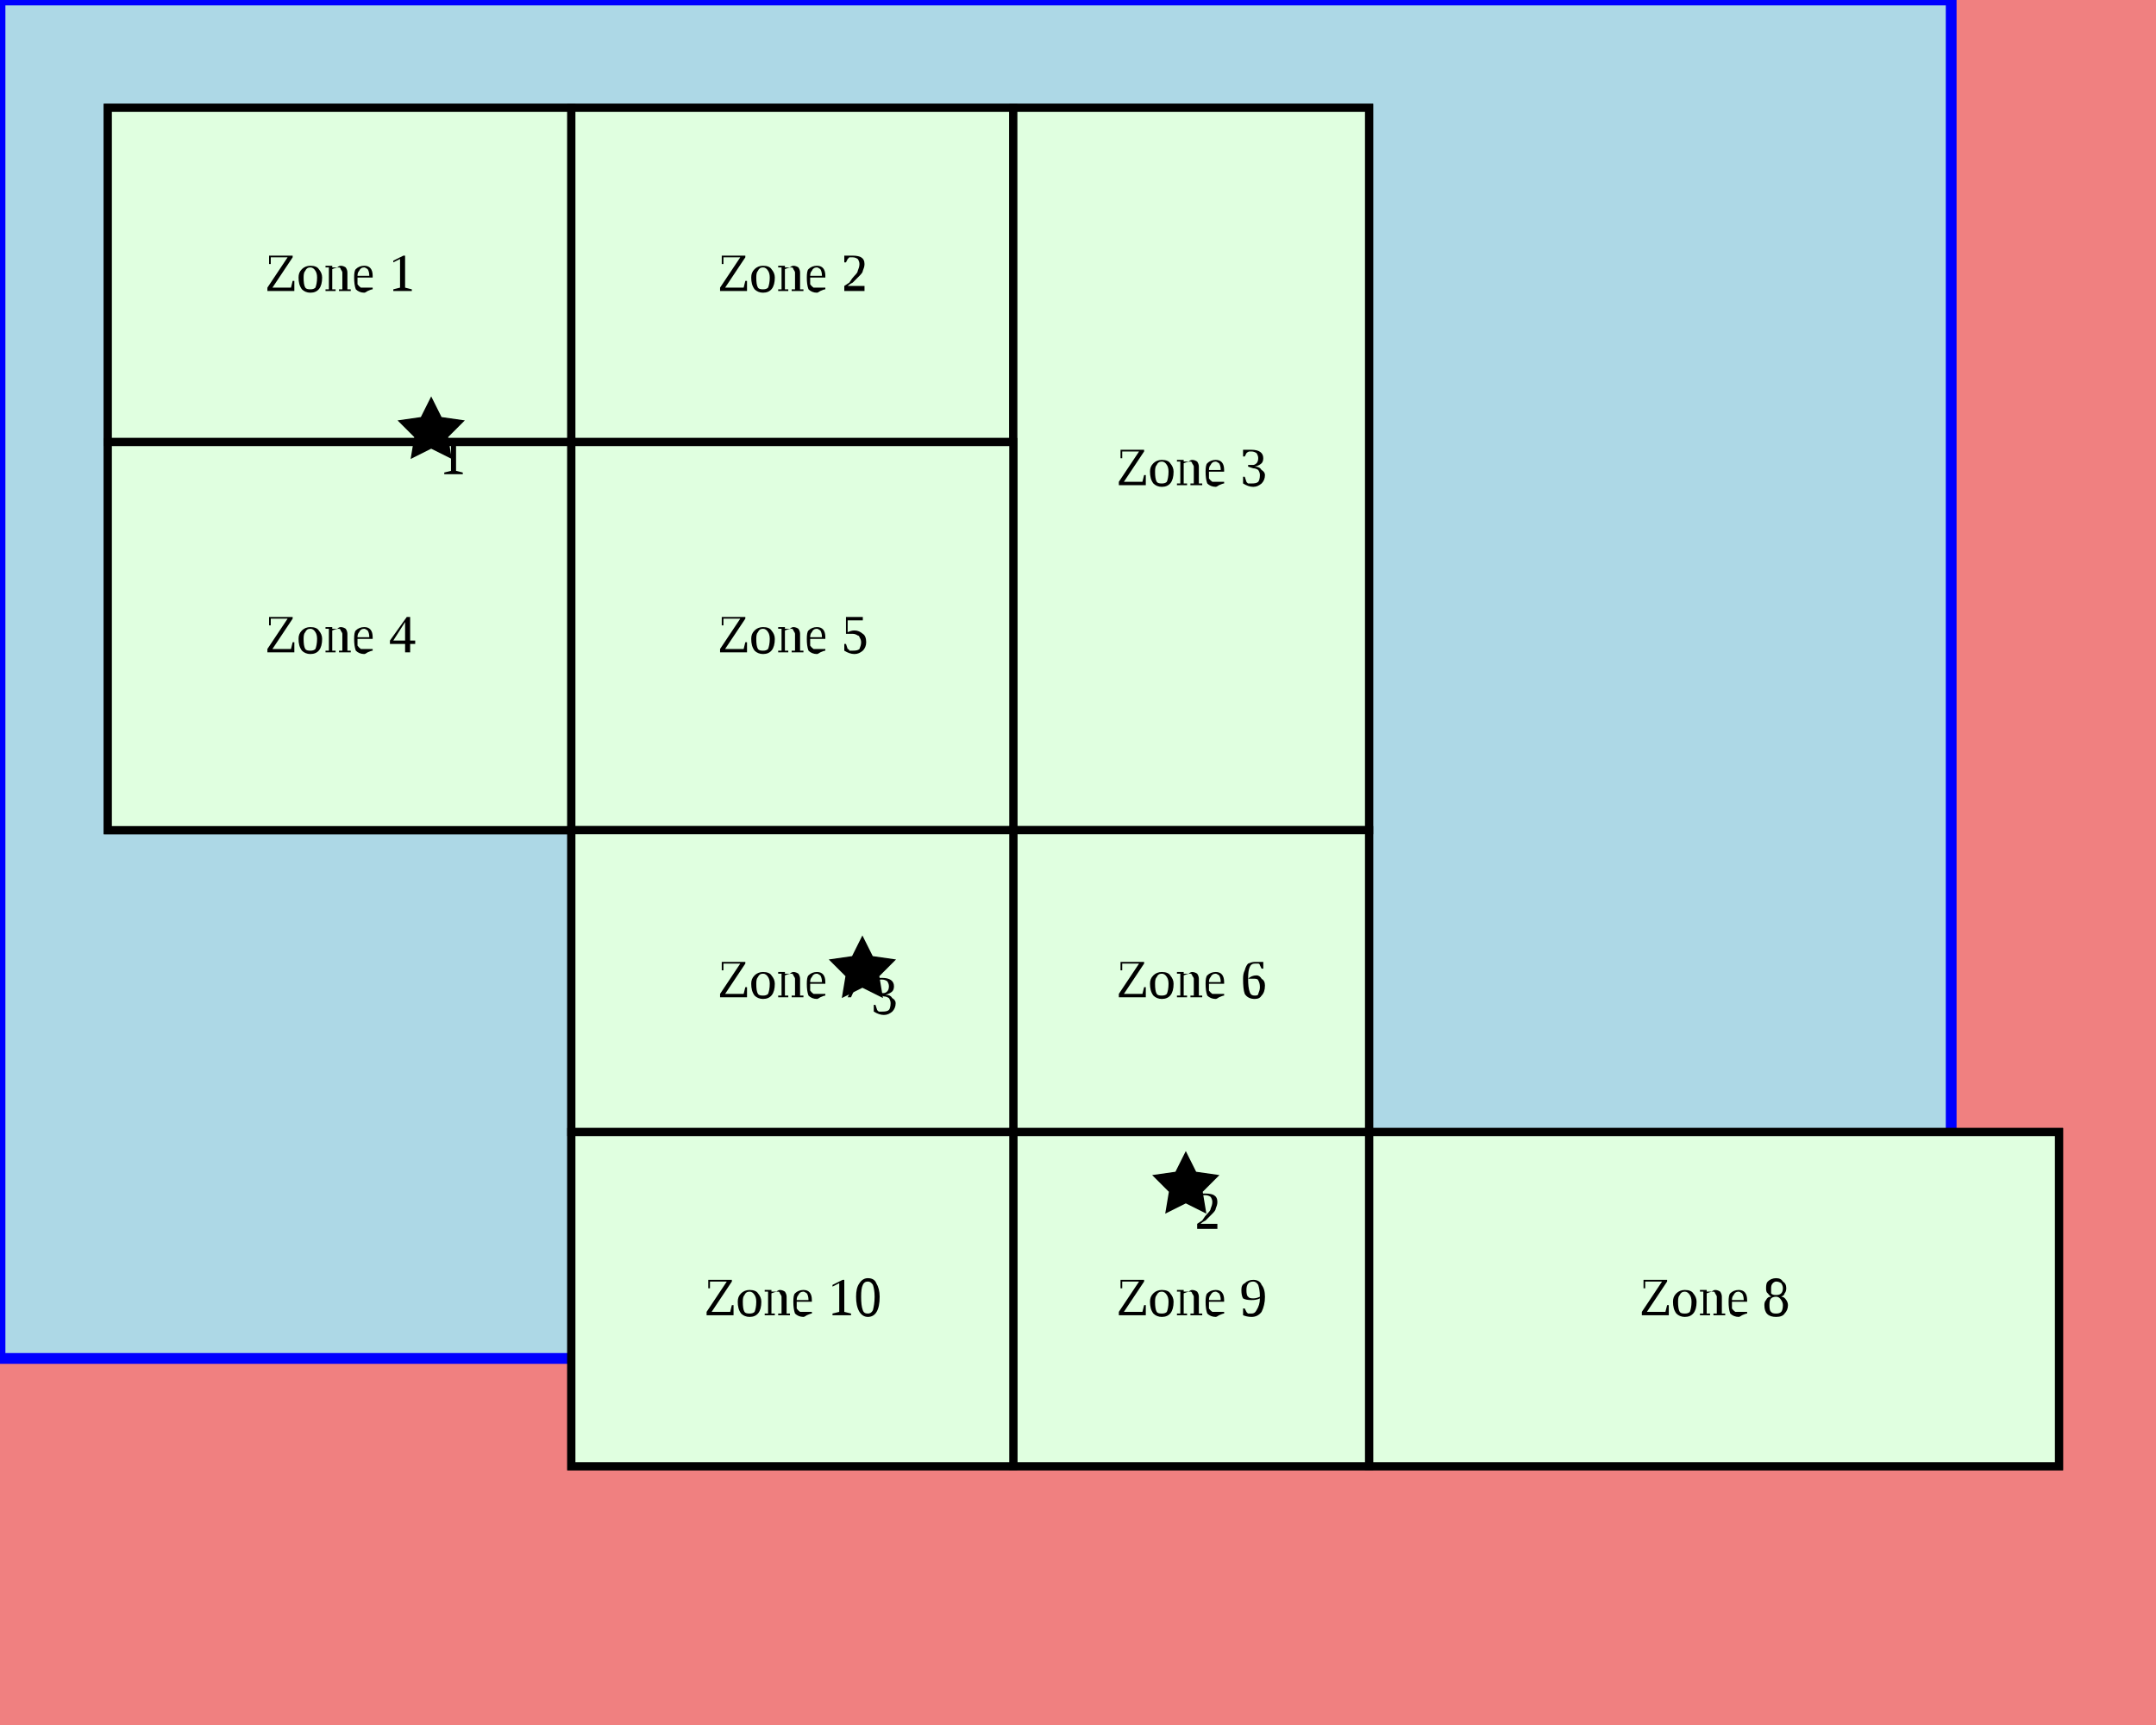
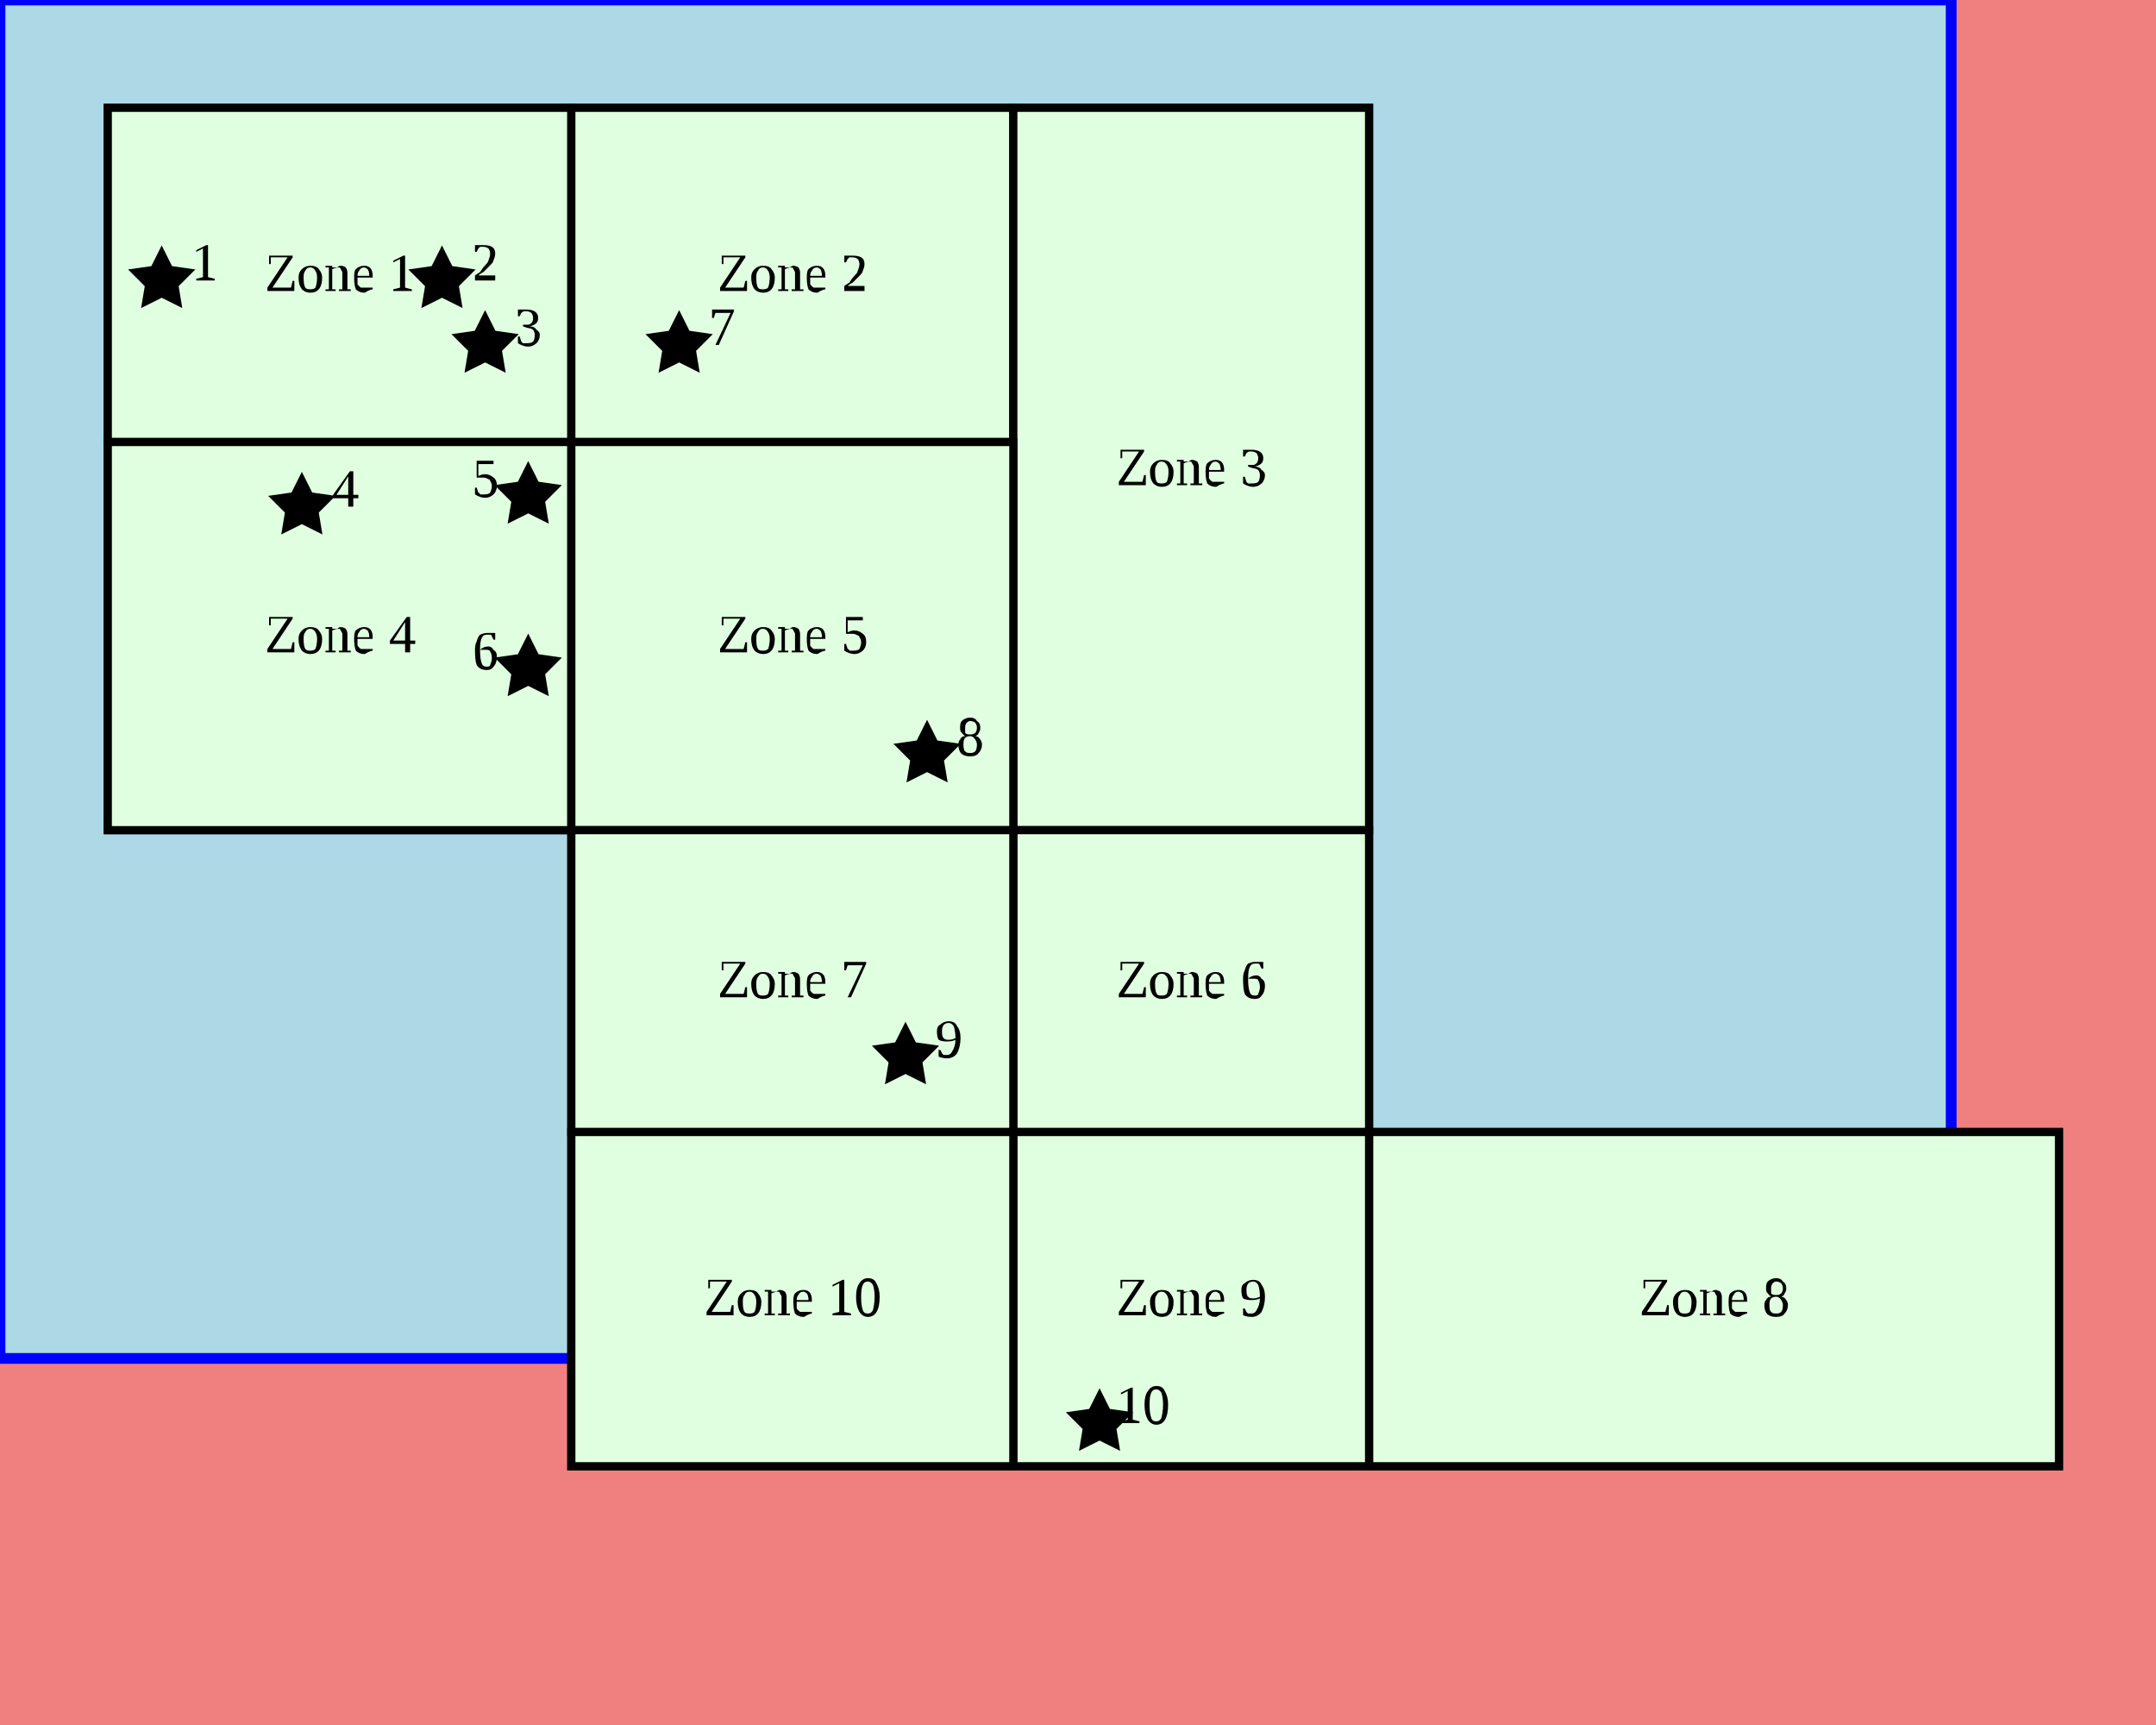
<svg xmlns="http://www.w3.org/2000/svg" width="20.0cm" height="16.0cm" viewBox="0 0 20.0 16.0">
  <rect width="100%" height="100%" fill="lightgreen" />
  <rect x="0" y="0" width="20.0" height="16.0" fill="lightcoral" />
  <rect x="0" y="0" width="18.1" height="12.6" fill="lightblue" stroke="blue" stroke-width="0.1" />
  <g transform="translate(1.0, 1.0)">
    <path d="M 0,0 L 11.7,0 L 11.7,9.5 L 18.1,9.5 L 18.1,12.6 L 4.3,12.6 L 4.3,6.7 L 0,6.7 Z" fill="#E0FFE0" stroke="black" stroke-width="0.002cm" />
    <rect x="0" y="0" width="4.3" height="3.1" fill="#E0FFE0" stroke="black" stroke-width="0.002cm" />
    <text x="2.15" y="1.55" fill="black" font-size="0.5" text-anchor="middle" dy=".3em">Zone 1</text>
    <rect x="4.3" y="0" width="4.1" height="3.1" fill="#E0FFE0" stroke="black" stroke-width="0.002cm" />
    <text x="6.35" y="1.55" fill="black" font-size="0.5" text-anchor="middle" dy=".3em">Zone 2</text>
    <rect x="8.4" y="0" width="3.3" height="6.7" fill="#E0FFE0" stroke="black" stroke-width="0.002cm" />
    <text x="10.05" y="3.35" fill="black" font-size="0.5" text-anchor="middle" dy=".3em">Zone 3</text>
    <rect x="0" y="3.1" width="4.3" height="3.6" fill="#E0FFE0" stroke="black" stroke-width="0.002cm" />
    <text x="2.15" y="4.9" fill="black" font-size="0.5" text-anchor="middle" dy=".3em">Zone 4</text>
    <rect x="4.3" y="3.1" width="4.1" height="3.6" fill="#E0FFE0" stroke="black" stroke-width="0.002cm" />
    <text x="6.35" y="4.9" fill="black" font-size="0.5" text-anchor="middle" dy=".3em">Zone 5</text>
    <rect x="8.4" y="6.7" width="3.3" height="2.8" fill="#E0FFE0" stroke="black" stroke-width="0.002cm" />
    <text x="10.05" y="8.1" fill="black" font-size="0.5" text-anchor="middle" dy=".3em">Zone 6</text>
    <rect x="4.3" y="6.7" width="4.1" height="2.8" fill="#E0FFE0" stroke="black" stroke-width="0.002cm" />
    <text x="6.35" y="8.1" fill="black" font-size="0.5" text-anchor="middle" dy=".3em">Zone 7</text>
    <rect x="11.7" y="9.5" width="6.4" height="3.1" fill="#E0FFE0" stroke="black" stroke-width="0.002cm" />
    <text x="14.9" y="11.05" fill="black" font-size="0.5" text-anchor="middle" dy=".3em">Zone 8</text>
    <rect x="8.4" y="9.5" width="3.3" height="3.1" fill="#E0FFE0" stroke="black" stroke-width="0.002cm" />
    <text x="10.05" y="11.05" fill="black" font-size="0.5" text-anchor="middle" dy=".3em">Zone 9</text>
    <rect x="4.3" y="9.5" width="4.1" height="3.1" fill="#E0FFE0" stroke="black" stroke-width="0.002cm" />
    <text x="6.35" y="11.05" fill="black" font-size="0.5" text-anchor="middle" dy=".3em">Zone 10</text>
-     <path d="M 3.0,2.9 L 3.03,2.96 L 3.1,2.97 L 3.05,3.02 L 3.06,3.08 L 3.0,3.05 L 2.94,3.08 L 2.95,3.02 L 2.9,2.97 L 2.97,2.96 Z" fill="gold" stroke="black" stroke-width="0.2" />
-     <text x="3.2" y="3.4" font-size="0.5" fill="black" text-anchor="middle">1</text>
-     <path d="M 10.0,9.9 L 10.03,9.96 L 10.1,9.97 L 10.05,10.02 L 10.06,10.08 L 10.0,10.05 L 9.94,10.08 L 9.95,10.02 L 9.9,9.97 L 9.97,9.96 Z" fill="gold" stroke="black" stroke-width="0.2" />
-     <text x="10.2" y="10.4" font-size="0.5" fill="black" text-anchor="middle">2</text>
-     <path d="M 7.0,7.9 L 7.03,7.96 L 7.1,7.97 L 7.05,8.02 L 7.06,8.08 L 7.0,8.05 L 6.94,8.08 L 6.95,8.02 L 6.9,7.97 L 6.97,7.96 Z" fill="gold" stroke="black" stroke-width="0.2" />
-     <text x="7.2" y="8.4" font-size="0.5" fill="black" text-anchor="middle">3</text>
+     <path d="M 0.5,1.5 L 0.53,1.56 L 0.6,1.57 L 0.55,1.62 L 0.56,1.68 L 0.5,1.65 L 0.44,1.68 L 0.45,1.62 L 0.4,1.57 L 0.47,1.56 Z" fill="gold" stroke="black" stroke-width="0.2" />
+     <text x="0.9" y="1.6" font-size="0.5" fill="black" text-anchor="middle">1</text>
+     <path d="M 3.1,1.5 L 3.13,1.56 L 3.2,1.57 L 3.15,1.62 L 3.16,1.68 L 3.1,1.65 L 3.04,1.68 L 3.05,1.62 L 3.0,1.57 L 3.07,1.56 Z" fill="gold" stroke="black" stroke-width="0.2" />
+     <text x="3.5" y="1.6" font-size="0.5" fill="black" text-anchor="middle">2</text>
+     <path d="M 3.5,2.1 L 3.53,2.16 L 3.6,2.17 L 3.55,2.22 L 3.56,2.28 L 3.5,2.25 L 3.44,2.28 L 3.45,2.22 L 3.4,2.17 L 3.47,2.16 Z" fill="gold" stroke="black" stroke-width="0.2" />
+     <text x="3.9" y="2.2" font-size="0.5" fill="black" text-anchor="middle">3</text>
+     <path d="M 1.8,3.6 L 1.83,3.66 L 1.9,3.67 L 1.85,3.72 L 1.86,3.78 L 1.8,3.75 L 1.74,3.78 L 1.75,3.72 L 1.7,3.67 L 1.77,3.66 Z" fill="gold" stroke="black" stroke-width="0.2" />
+     <text x="2.2" y="3.7" font-size="0.5" fill="black" text-anchor="middle">4</text>
+     <path d="M 3.9,3.5 L 3.93,3.56 L 4.0,3.57 L 3.95,3.62 L 3.96,3.68 L 3.9,3.65 L 3.84,3.68 L 3.85,3.62 L 3.8,3.57 L 3.87,3.56 Z" fill="gold" stroke="black" stroke-width="0.2" />
+     <text x="3.5" y="3.6" font-size="0.5" fill="black" text-anchor="middle">5</text>
+     <path d="M 3.9,5.1 L 3.93,5.16 L 4.0,5.17 L 3.95,5.22 L 3.96,5.28 L 3.9,5.25 L 3.84,5.28 L 3.85,5.22 L 3.8,5.17 L 3.87,5.16 Z" fill="gold" stroke="black" stroke-width="0.2" />
+     <text x="3.5" y="5.2" font-size="0.5" fill="black" text-anchor="middle">6</text>
+     <path d="M 5.3,2.1 L 5.33,2.16 L 5.4,2.17 L 5.35,2.22 L 5.36,2.28 L 5.3,2.25 L 5.24,2.28 L 5.25,2.22 L 5.2,2.17 L 5.27,2.16 Z" fill="gold" stroke="black" stroke-width="0.2" />
+     <text x="5.7" y="2.2" font-size="0.5" fill="black" text-anchor="middle">7</text>
+     <path d="M 7.6,5.9 L 7.63,5.96 L 7.7,5.97 L 7.65,6.02 L 7.66,6.08 L 7.6,6.05 L 7.54,6.08 L 7.55,6.02 L 7.5,5.97 L 7.57,5.96 Z" fill="gold" stroke="black" stroke-width="0.2" />
+     <text x="8.0" y="6.0" font-size="0.5" fill="black" text-anchor="middle">8</text>
+     <path d="M 7.4,8.7 L 7.43,8.76 L 7.5,8.77 L 7.45,8.82 L 7.46,8.88 L 7.4,8.85 L 7.34,8.88 L 7.35,8.82 L 7.3,8.77 L 7.37,8.76 Z" fill="gold" stroke="black" stroke-width="0.2" />
+     <text x="7.8" y="8.8" font-size="0.5" fill="black" text-anchor="middle">9</text>
+     <path d="M 9.2,12.1 L 9.23,12.16 L 9.3,12.17 L 9.25,12.22 L 9.26,12.28 L 9.2,12.25 L 9.14,12.28 L 9.15,12.22 L 9.1,12.17 L 9.17,12.16 Z" fill="gold" stroke="black" stroke-width="0.2" />
+     <text x="9.6" y="12.2" font-size="0.5" fill="black" text-anchor="middle">10</text>
  </g>
</svg>
